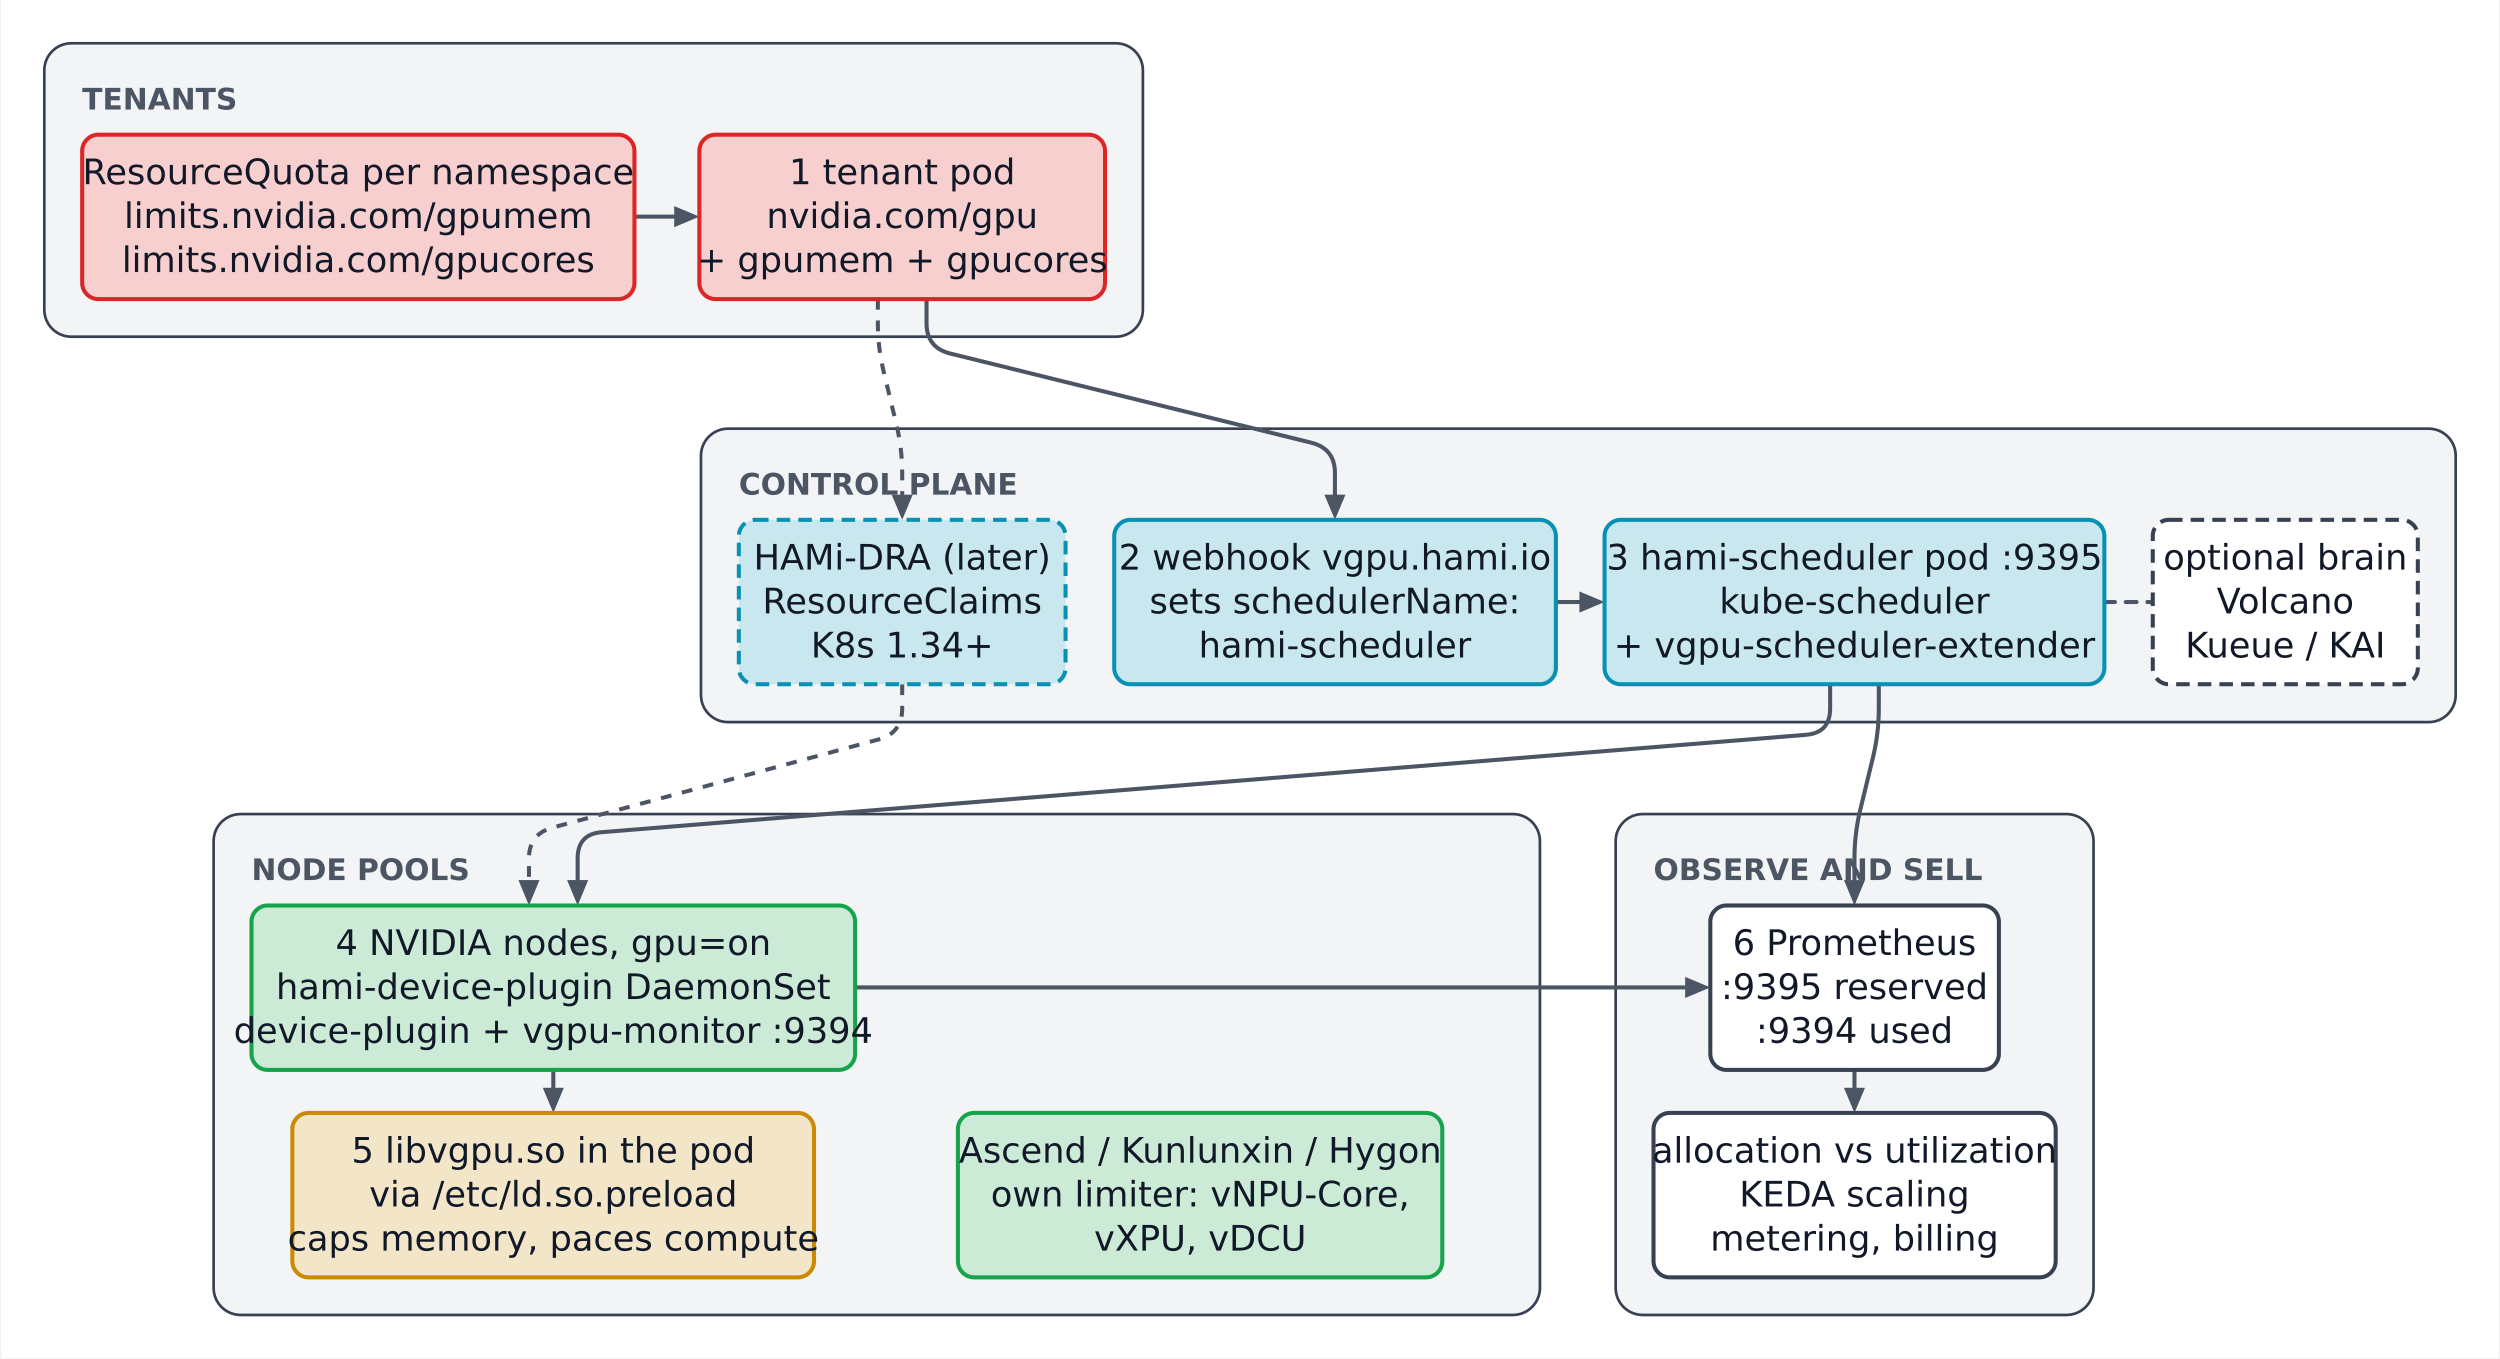
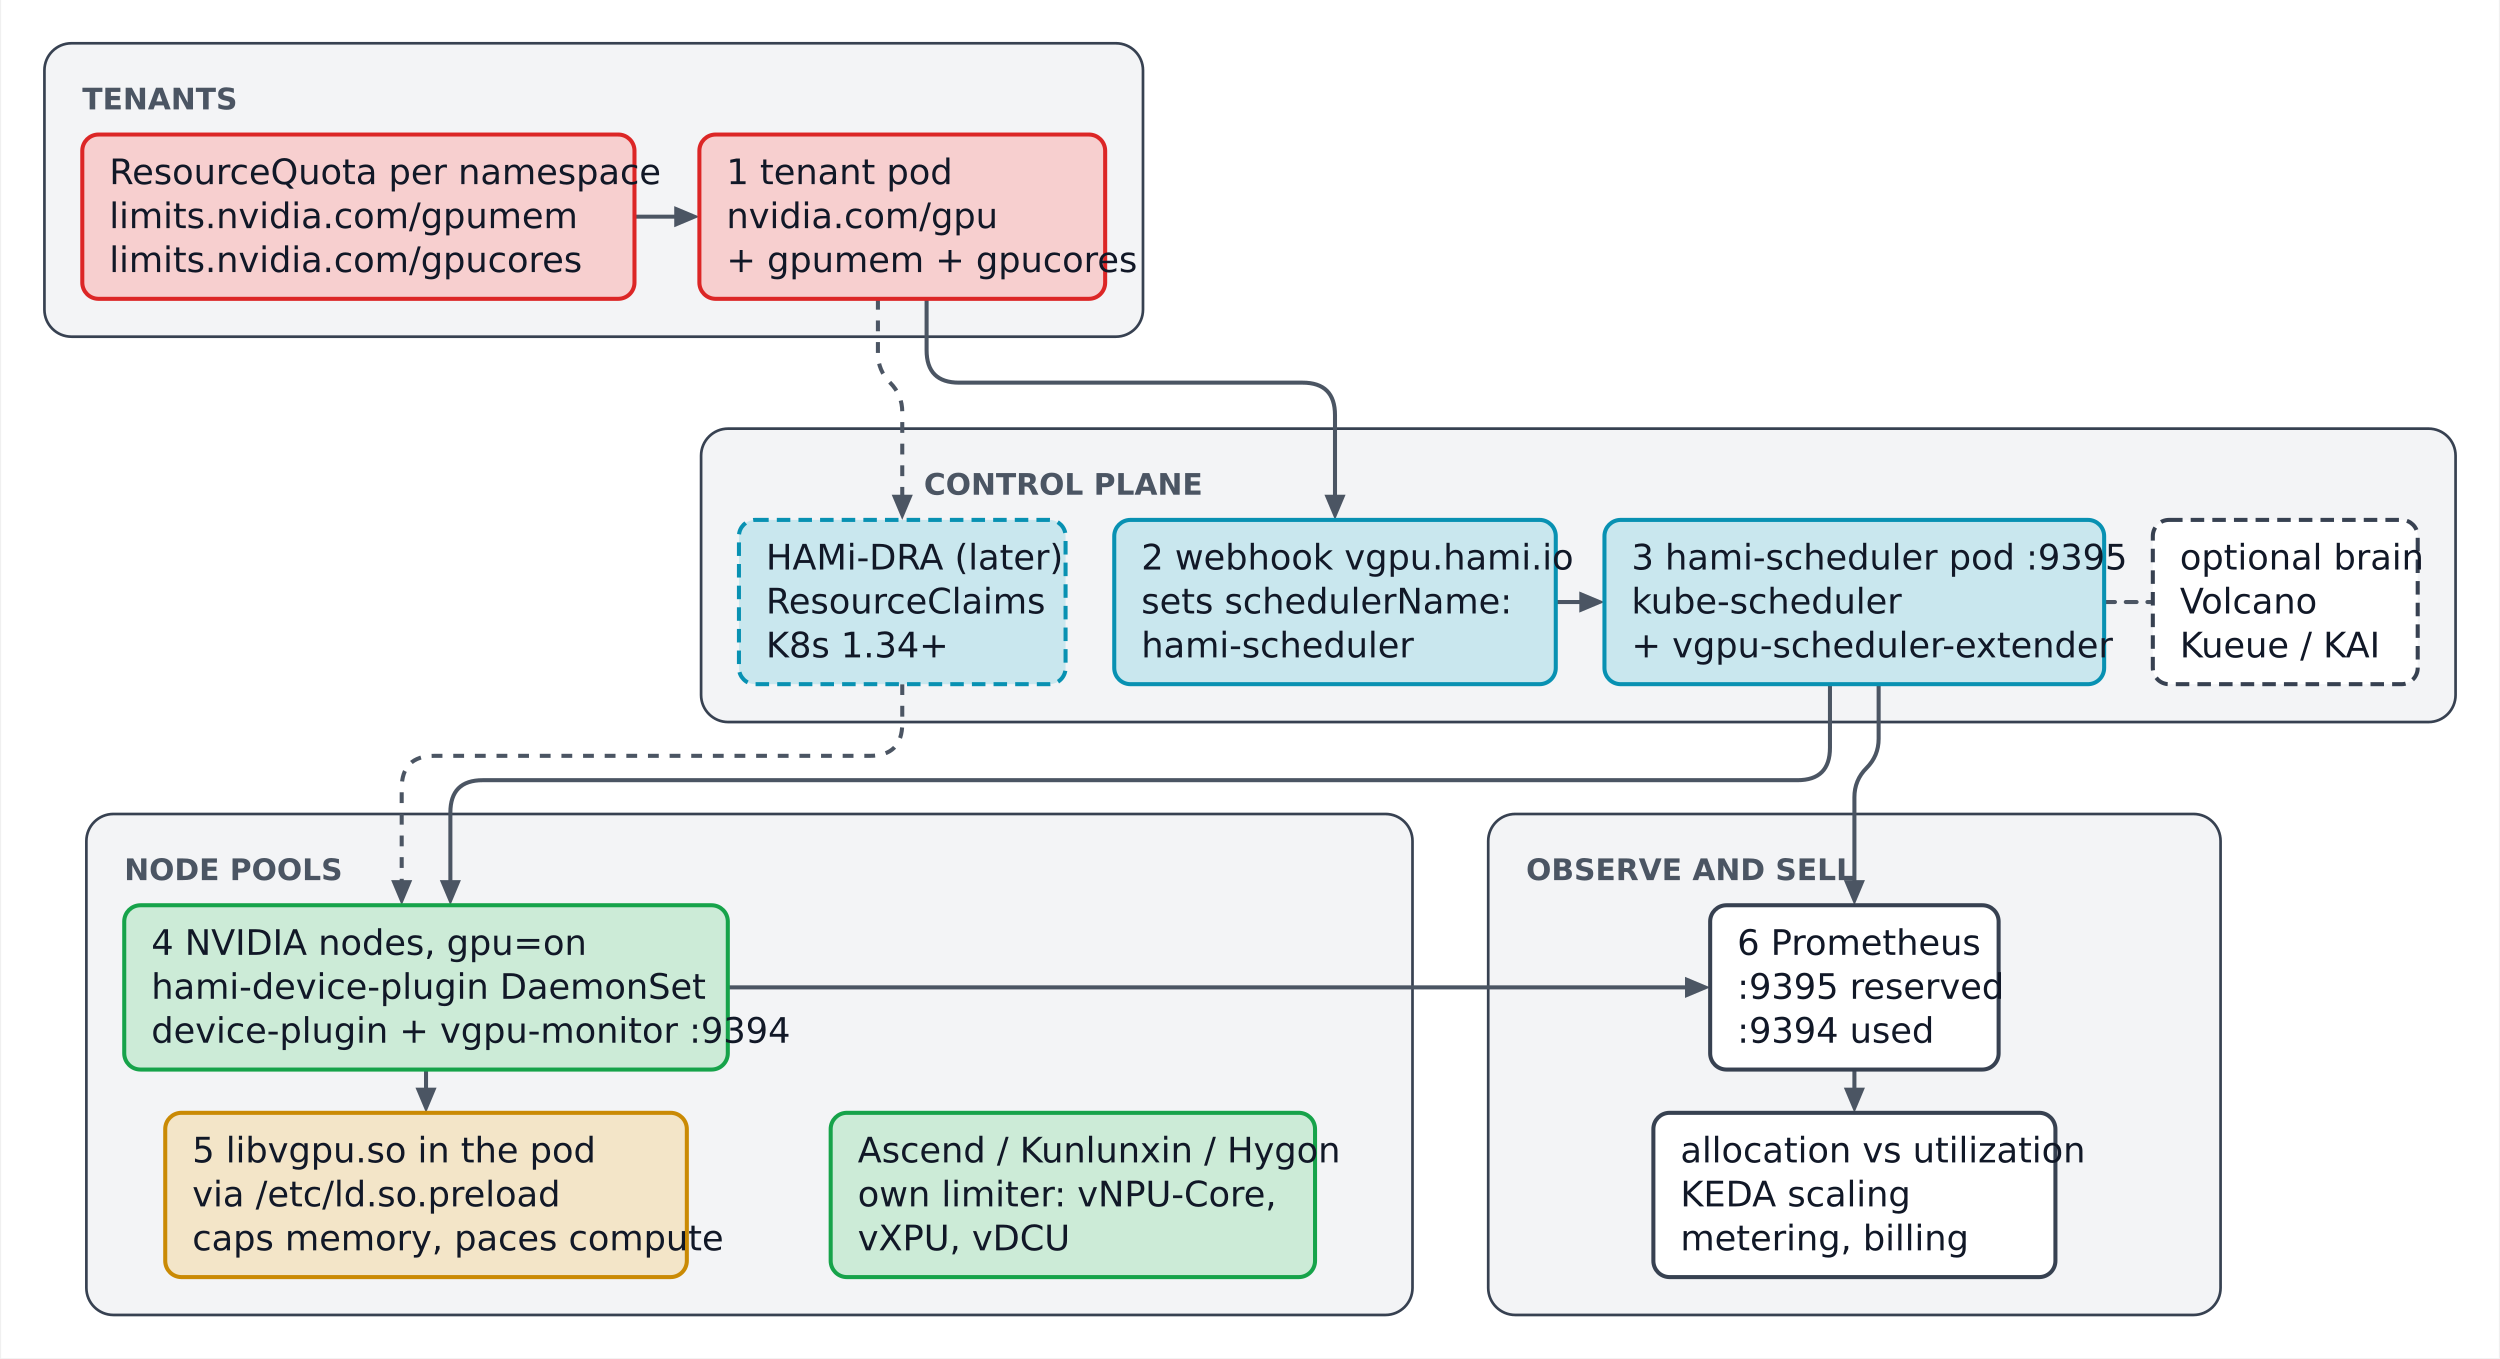
- <svg xmlns="http://www.w3.org/2000/svg" width="924" height="502" viewBox="0 0 923.6 502.2" class="nodal">
-   <rect width="100%" height="100%" fill="#ffffff" />
-   <g id="tenants" class="nodal-group">
-     <rect x="16.0" y="16.0" width="406.2" height="108.5" rx="10" fill="#f3f4f6" stroke="#374151" stroke-width="1" />
-     <text x="30.0" y="40.5" text-anchor="start" font-family="&quot;DejaVu Sans&quot;, sans-serif" font-size="11" font-weight="bold" font-style="normal" fill="#4b5563">TENANTS</text>
-   </g>
-   <g id="cp" class="nodal-group">
-     <rect x="258.8" y="158.5" width="648.8" height="108.5" rx="10" fill="#f3f4f6" stroke="#374151" stroke-width="1" />
-     <text x="272.8" y="182.9" text-anchor="start" font-family="&quot;DejaVu Sans&quot;, sans-serif" font-size="11" font-weight="bold" font-style="normal" fill="#4b5563">CONTROL PLANE</text>
-   </g>
-   <g id="lower" class="nodal-group bare">
-     <rect x="78.6" y="301.0" width="695.0" height="185.2" rx="10" fill="none" stroke="none" stroke-width="1" />
-     <g id="pools" class="nodal-group">
-       <rect x="78.6" y="301.0" width="490.4" height="185.2" rx="10" fill="#f3f4f6" stroke="#374151" stroke-width="1" />
-       <text x="92.6" y="325.4" text-anchor="start" font-family="&quot;DejaVu Sans&quot;, sans-serif" font-size="11" font-weight="bold" font-style="normal" fill="#4b5563">NODE POOLS</text>
+ <svg xmlns="http://www.w3.org/2000/svg" width="924" height="502" viewBox="0 0 923.6 502.25" class="nodal">
+   <rect x="0" y="0" width="923.6" height="502.25" fill="#ffffff" />
+   <g class="nodal-groups">
+     <g id="tenants" class="nodal-group">
+       <rect x="16" y="16" width="406.23" height="108.5" rx="10" fill="#f3f4f6" stroke="#374151" stroke-width="1" />
+       <text x="30" y="40.45" text-anchor="start" fill="#4b5563" font-family="&quot;DejaVu Sans&quot;, sans-serif" font-size="11" font-weight="bold" font-style="normal">TENANTS</text>
    </g>
-     <g id="obs" class="nodal-group">
-       <rect x="597.0" y="301.0" width="176.7" height="185.2" rx="10" fill="#f3f4f6" stroke="#374151" stroke-width="1" />
-       <text x="611.0" y="325.4" text-anchor="start" font-family="&quot;DejaVu Sans&quot;, sans-serif" font-size="11" font-weight="bold" font-style="normal" fill="#4b5563">OBSERVE AND SELL</text>
+     <g id="cp" class="nodal-group">
+       <rect x="258.82" y="158.5" width="648.78" height="108.5" rx="10" fill="#f3f4f6" stroke="#374151" stroke-width="1" />
+       <text x="341.21" y="182.95" text-anchor="start" fill="#4b5563" font-family="&quot;DejaVu Sans&quot;, sans-serif" font-size="11" font-weight="bold" font-style="normal">CONTROL PLANE</text>
+     </g>
+     <g id="lower" class="nodal-group bare">
+       <rect x="31.51" y="301" width="789.19" height="185.25" rx="10" fill="none" stroke="none" stroke-width="1" />
+       <g id="pools" class="nodal-group">
+         <rect x="31.51" y="301" width="490.38" height="185.25" rx="10" fill="#f3f4f6" stroke="#374151" stroke-width="1" />
+         <text x="45.51" y="325.45" text-anchor="start" fill="#4b5563" font-family="&quot;DejaVu Sans&quot;, sans-serif" font-size="11" font-weight="bold" font-style="normal">NODE POOLS</text>
+       </g>
+       <g id="obs" class="nodal-group">
+         <rect x="549.89" y="301" width="270.81" height="185.25" rx="10" fill="#f3f4f6" stroke="#374151" stroke-width="1" />
+         <text x="563.89" y="325.45" text-anchor="start" fill="#4b5563" font-family="&quot;DejaVu Sans&quot;, sans-serif" font-size="11" font-weight="bold" font-style="normal">OBSERVE AND SELL</text>
+       </g>
    </g>
  </g>
-   <g id="e0" class="nodal-edge">
-     <path d="M 234.2 80.1 L 249.8 80.1" fill="none" stroke="#4b5563" stroke-width="1.5" stroke-linecap="butt" stroke-linejoin="round" />
-     <polygon class="nodal-head" points="258.2,80.1 248.9,84.0 248.9,76.2" fill="#4b5563" />
+   <g class="nodal-edges">
+     <g id="e0" class="nodal-edge">
+       <path d="M 234.19 80.12 L 249.82 80.12" fill="none" stroke="#4b5563" stroke-linejoin="round" stroke-width="1.5" stroke-linecap="butt" class="nodal-line" />
+       <polygon points="258.19,80.12 248.89,84.03 248.89,76.22" fill="#4b5563" class="nodal-head" />
+     </g>
+     <g id="e1" class="nodal-edge">
+       <path d="M 342.21 110.5 L 342.21 129.5 Q 342.21 141.5 354.21 141.5 L 481.23 141.5 Q 493.23 141.5 493.23 153.5 L 493.23 183.88" fill="none" stroke="#4b5563" stroke-linejoin="round" stroke-width="1.5" stroke-linecap="butt" class="nodal-line" />
+       <polygon points="493.23,192.25 489.33,182.95 497.14,182.95" fill="#4b5563" class="nodal-head" />
+     </g>
+     <g id="e2" class="nodal-edge">
+       <path d="M 324.21 110.5 L 324.21 130.64 Q 324.21 137 328.71 141.5 L 328.71 141.5 Q 333.21 146 333.21 152.36 L 333.21 183.88" fill="none" stroke="#4b5563" stroke-linejoin="round" stroke-width="1.5" stroke-linecap="butt" stroke-dasharray="4 4" class="nodal-line" />
+       <polygon points="333.21,192.25 329.3,182.95 337.12,182.95" fill="#4b5563" class="nodal-head" />
+     </g>
+     <g id="e3" class="nodal-edge">
+       <path d="M 574.87 222.62 L 584.5 222.62" fill="none" stroke="#4b5563" stroke-linejoin="round" stroke-width="1.5" stroke-linecap="butt" class="nodal-line" />
+       <polygon points="592.87,222.62 583.57,226.53 583.57,218.72" fill="#4b5563" class="nodal-head" />
+     </g>
+     <g id="e4" class="nodal-edge">
+       <path d="M 777.65 222.62 L 795.65 222.62" fill="none" stroke="#4b5563" stroke-linejoin="round" stroke-width="1.5" stroke-linecap="round" stroke-dasharray="4 4" class="nodal-line" />
+     </g>
+     <g id="e5" class="nodal-edge">
+       <path d="M 676.26 253 L 676.26 276.5 Q 676.26 288.5 664.26 288.5 L 178.11 288.5 Q 166.11 288.5 166.11 300.5 L 166.11 326.38" fill="none" stroke="#4b5563" stroke-linejoin="round" stroke-width="1.5" stroke-linecap="butt" class="nodal-line" />
+       <polygon points="166.11,334.75 162.2,325.45 170.01,325.45" fill="#4b5563" class="nodal-head" />
+     </g>
+     <g id="e6" class="nodal-edge">
+       <path d="M 333.21 253 L 333.21 267.5 Q 333.21 279.5 321.21 279.5 L 160.11 279.5 Q 148.11 279.5 148.11 291.5 L 148.11 326.38" fill="none" stroke="#4b5563" stroke-linejoin="round" stroke-width="1.5" stroke-linecap="butt" stroke-dasharray="4 4" class="nodal-line" />
+       <polygon points="148.11,334.75 144.2,325.45 152.01,325.45" fill="#4b5563" class="nodal-head" />
+     </g>
+     <g id="e7" class="nodal-edge">
+       <path d="M 157.11 395.5 L 157.11 403.13" fill="none" stroke="#4b5563" stroke-linejoin="round" stroke-width="1.5" stroke-linecap="butt" class="nodal-line" />
+       <polygon points="157.11,411.5 153.2,402.2 161.01,402.2" fill="#4b5563" class="nodal-head" />
+     </g>
+     <g id="e8" class="nodal-edge">
+       <path d="M 268.7 365.12 L 623.59 365.12" fill="none" stroke="#4b5563" stroke-linejoin="round" stroke-width="1.5" stroke-linecap="butt" class="nodal-line" />
+       <polygon points="631.96,365.12 622.66,369.03 622.66,361.22" fill="#4b5563" class="nodal-head" />
+     </g>
+     <g id="e9" class="nodal-edge">
+       <path d="M 694.26 253 L 694.26 273.18 Q 694.26 279.52 689.78 284 L 689.78 284 Q 685.3 288.48 685.3 294.82 L 685.3 326.38" fill="none" stroke="#4b5563" stroke-linejoin="round" stroke-width="1.5" stroke-linecap="butt" class="nodal-line" />
+       <polygon points="685.3,334.75 681.39,325.45 689.2,325.45" fill="#4b5563" class="nodal-head" />
+     </g>
+     <g id="e10" class="nodal-edge">
+       <path d="M 685.3 395.5 L 685.3 403.13" fill="none" stroke="#4b5563" stroke-linejoin="round" stroke-width="1.5" stroke-linecap="butt" class="nodal-line" />
+       <polygon points="685.3,411.5 681.39,402.2 689.2,402.2" fill="#4b5563" class="nodal-head" />
+     </g>
  </g>
-   <g id="e1" class="nodal-edge">
-     <path d="M 342.2 110.5 L 342.2 119.5 Q 342.2 128.5 350.9 130.7 L 484.5 163.7 Q 493.2 165.9 493.2 174.9 L 493.2 183.9" fill="none" stroke="#4b5563" stroke-width="1.5" stroke-linecap="butt" stroke-linejoin="round" />
-     <polygon class="nodal-head" points="493.2,192.2 489.3,182.9 497.1,182.9" fill="#4b5563" />
-   </g>
-   <g id="e2" class="nodal-edge">
-     <path d="M 324.2 110.5 L 324.2 119.5 Q 324.2 128.5 326.3 137.2 L 331.1 157.1 Q 333.2 165.9 333.2 174.9 L 333.2 183.9" fill="none" stroke="#4b5563" stroke-width="1.5" stroke-linecap="butt" stroke-linejoin="round" stroke-dasharray="4 4" />
-     <polygon class="nodal-head" points="333.2,192.2 329.3,182.9 337.1,182.9" fill="#4b5563" />
-   </g>
-   <g id="e3" class="nodal-edge">
-     <path d="M 574.9 222.6 L 584.5 222.6" fill="none" stroke="#4b5563" stroke-width="1.5" stroke-linecap="butt" stroke-linejoin="round" />
-     <polygon class="nodal-head" points="592.9,222.6 583.6,226.5 583.6,218.7" fill="#4b5563" />
-   </g>
-   <g id="e4" class="nodal-edge">
-     <path d="M 777.6 222.6 L 795.6 222.6" fill="none" stroke="#4b5563" stroke-width="1.5" stroke-linecap="round" stroke-linejoin="round" stroke-dasharray="4 4" />
-   </g>
-   <g id="e5" class="nodal-edge">
-     <path d="M 676.3 253.0 L 676.3 262.0 Q 676.3 271.0 667.3 271.7 L 222.1 307.7 Q 213.2 308.4 213.2 317.4 L 213.2 326.4" fill="none" stroke="#4b5563" stroke-width="1.5" stroke-linecap="butt" stroke-linejoin="round" />
-     <polygon class="nodal-head" points="213.2,334.8 209.3,325.4 217.1,325.4" fill="#4b5563" />
-   </g>
-   <g id="e6" class="nodal-edge">
-     <path d="M 333.2 253.0 L 333.2 262.0 Q 333.2 271.0 324.5 273.4 L 203.9 306.0 Q 195.2 308.4 195.2 317.4 L 195.2 326.4" fill="none" stroke="#4b5563" stroke-width="1.5" stroke-linecap="butt" stroke-linejoin="round" stroke-dasharray="4 4" />
-     <polygon class="nodal-head" points="195.2,334.8 191.3,325.4 199.1,325.4" fill="#4b5563" />
-   </g>
-   <g id="e7" class="nodal-edge">
-     <path d="M 204.2 395.5 L 204.2 403.1" fill="none" stroke="#4b5563" stroke-width="1.5" stroke-linecap="butt" stroke-linejoin="round" />
-     <polygon class="nodal-head" points="204.2,411.5 200.3,402.2 208.1,402.2" fill="#4b5563" />
-   </g>
-   <g id="e8" class="nodal-edge">
-     <path d="M 315.8 365.1 L 324.8 365.1 Q 333.8 365.1 342.8 365.1 L 596.6 365.1 Q 605.6 365.1 614.6 365.1 L 623.6 365.1" fill="none" stroke="#4b5563" stroke-width="1.5" stroke-linecap="butt" stroke-linejoin="round" />
-     <polygon class="nodal-head" points="632.0,365.1 622.7,369.0 622.7,361.2" fill="#4b5563" />
-   </g>
-   <g id="e9" class="nodal-edge">
-     <path d="M 694.3 253.0 L 694.3 262.0 Q 694.3 271.0 692.2 279.8 L 687.4 299.6 Q 685.3 308.4 685.3 317.4 L 685.3 326.4" fill="none" stroke="#4b5563" stroke-width="1.5" stroke-linecap="butt" stroke-linejoin="round" />
-     <polygon class="nodal-head" points="685.3,334.8 681.4,325.4 689.2,325.4" fill="#4b5563" />
-   </g>
-   <g id="e10" class="nodal-edge">
-     <path d="M 685.3 395.5 L 685.3 403.1" fill="none" stroke="#4b5563" stroke-width="1.5" stroke-linecap="butt" stroke-linejoin="round" />
-     <polygon class="nodal-head" points="685.3,411.5 681.4,402.2 689.2,402.2" fill="#4b5563" />
-   </g>
-   <g id="ns" class="nodal-node red">
-     <rect x="30.0" y="49.8" width="204.2" height="60.8" rx="6" fill="#f7cfcf" stroke="#dc2626" stroke-width="1.5" />
-     <text x="132.1" y="68.1" text-anchor="middle" font-family="&quot;DejaVu Sans&quot;, sans-serif" font-size="13" font-weight="normal" font-style="normal" fill="#111827">ResourceQuota per namespace</text>
-     <text x="132.1" y="84.3" text-anchor="middle" font-family="&quot;DejaVu Sans&quot;, sans-serif" font-size="13" font-weight="normal" font-style="normal" fill="#111827">limits.nvidia.com/gpumem</text>
-     <text x="132.1" y="100.6" text-anchor="middle" font-family="&quot;DejaVu Sans&quot;, sans-serif" font-size="13" font-weight="normal" font-style="normal" fill="#111827">limits.nvidia.com/gpucores</text>
-   </g>
-   <g id="pod" class="nodal-node red">
-     <rect x="258.2" y="49.8" width="150.0" height="60.8" rx="6" fill="#f7cfcf" stroke="#dc2626" stroke-width="1.5" />
-     <text x="333.2" y="68.1" text-anchor="middle" font-family="&quot;DejaVu Sans&quot;, sans-serif" font-size="13" font-weight="normal" font-style="normal" fill="#111827">1  tenant pod</text>
-     <text x="333.2" y="84.3" text-anchor="middle" font-family="&quot;DejaVu Sans&quot;, sans-serif" font-size="13" font-weight="normal" font-style="normal" fill="#111827">nvidia.com/gpu</text>
-     <text x="333.2" y="100.6" text-anchor="middle" font-family="&quot;DejaVu Sans&quot;, sans-serif" font-size="13" font-weight="normal" font-style="normal" fill="#111827">+ gpumem + gpucores</text>
-   </g>
-   <g id="dra" class="nodal-node cyan">
-     <rect x="272.8" y="192.2" width="120.8" height="60.8" rx="6" fill="#c9e7ee" stroke="#0891b2" stroke-width="1.5" stroke-dasharray="5,3" />
-     <text x="333.2" y="210.6" text-anchor="middle" font-family="&quot;DejaVu Sans&quot;, sans-serif" font-size="13" font-weight="normal" font-style="normal" fill="#111827">HAMi-DRA (later)</text>
-     <text x="333.2" y="226.8" text-anchor="middle" font-family="&quot;DejaVu Sans&quot;, sans-serif" font-size="13" font-weight="normal" font-style="normal" fill="#111827">ResourceClaims</text>
-     <text x="333.2" y="243.1" text-anchor="middle" font-family="&quot;DejaVu Sans&quot;, sans-serif" font-size="13" font-weight="normal" font-style="normal" fill="#111827">K8s 1.34+</text>
-   </g>
-   <g id="wh" class="nodal-node cyan">
-     <rect x="411.6" y="192.2" width="163.3" height="60.8" rx="6" fill="#c9e7ee" stroke="#0891b2" stroke-width="1.5" />
-     <text x="493.2" y="210.6" text-anchor="middle" font-family="&quot;DejaVu Sans&quot;, sans-serif" font-size="13" font-weight="normal" font-style="normal" fill="#111827">2  webhook vgpu.hami.io</text>
-     <text x="493.2" y="226.8" text-anchor="middle" font-family="&quot;DejaVu Sans&quot;, sans-serif" font-size="13" font-weight="normal" font-style="normal" fill="#111827">sets schedulerName:</text>
-     <text x="493.2" y="243.1" text-anchor="middle" font-family="&quot;DejaVu Sans&quot;, sans-serif" font-size="13" font-weight="normal" font-style="normal" fill="#111827">hami-scheduler</text>
-   </g>
-   <g id="sch" class="nodal-node cyan">
-     <rect x="592.9" y="192.2" width="184.8" height="60.8" rx="6" fill="#c9e7ee" stroke="#0891b2" stroke-width="1.5" />
-     <text x="685.3" y="210.6" text-anchor="middle" font-family="&quot;DejaVu Sans&quot;, sans-serif" font-size="13" font-weight="normal" font-style="normal" fill="#111827">3  hami-scheduler pod :9395</text>
-     <text x="685.3" y="226.8" text-anchor="middle" font-family="&quot;DejaVu Sans&quot;, sans-serif" font-size="13" font-weight="normal" font-style="normal" fill="#111827">kube-scheduler</text>
-     <text x="685.3" y="243.1" text-anchor="middle" font-family="&quot;DejaVu Sans&quot;, sans-serif" font-size="13" font-weight="normal" font-style="normal" fill="#111827">+ vgpu-scheduler-extender</text>
-   </g>
-   <g id="bs" class="nodal-node">
-     <rect x="795.6" y="192.2" width="98.0" height="60.8" rx="6" fill="#ffffff" stroke="#374151" stroke-width="1.5" stroke-dasharray="5,3" />
-     <text x="844.6" y="210.6" text-anchor="middle" font-family="&quot;DejaVu Sans&quot;, sans-serif" font-size="13" font-weight="normal" font-style="normal" fill="#111827">optional brain</text>
-     <text x="844.6" y="226.8" text-anchor="middle" font-family="&quot;DejaVu Sans&quot;, sans-serif" font-size="13" font-weight="normal" font-style="normal" fill="#111827">Volcano</text>
-     <text x="844.6" y="243.1" text-anchor="middle" font-family="&quot;DejaVu Sans&quot;, sans-serif" font-size="13" font-weight="normal" font-style="normal" fill="#111827">Kueue / KAI</text>
-   </g>
-   <g id="nv" class="nodal-node green">
-     <rect x="92.6" y="334.8" width="223.2" height="60.8" rx="6" fill="#ccebd7" stroke="#16a34a" stroke-width="1.5" />
-     <text x="204.2" y="353.1" text-anchor="middle" font-family="&quot;DejaVu Sans&quot;, sans-serif" font-size="13" font-weight="normal" font-style="normal" fill="#111827">4  NVIDIA nodes, gpu=on</text>
-     <text x="204.2" y="369.4" text-anchor="middle" font-family="&quot;DejaVu Sans&quot;, sans-serif" font-size="13" font-weight="normal" font-style="normal" fill="#111827">hami-device-plugin DaemonSet</text>
-     <text x="204.2" y="385.6" text-anchor="middle" font-family="&quot;DejaVu Sans&quot;, sans-serif" font-size="13" font-weight="normal" font-style="normal" fill="#111827">device-plugin + vgpu-monitor :9394</text>
-   </g>
-   <g id="core" class="nodal-node yellow">
-     <rect x="107.7" y="411.5" width="192.9" height="60.8" rx="6" fill="#f3e5c8" stroke="#ca8a04" stroke-width="1.5" />
-     <text x="204.2" y="429.9" text-anchor="middle" font-family="&quot;DejaVu Sans&quot;, sans-serif" font-size="13" font-weight="normal" font-style="normal" fill="#111827">5  libvgpu.so in the pod</text>
-     <text x="204.2" y="446.1" text-anchor="middle" font-family="&quot;DejaVu Sans&quot;, sans-serif" font-size="13" font-weight="normal" font-style="normal" fill="#111827">via /etc/ld.so.preload</text>
-     <text x="204.2" y="462.4" text-anchor="middle" font-family="&quot;DejaVu Sans&quot;, sans-serif" font-size="13" font-weight="normal" font-style="normal" fill="#111827">caps memory, paces compute</text>
-   </g>
-   <g id="oth" class="nodal-node green">
-     <rect x="353.8" y="411.5" width="179.1" height="60.8" rx="6" fill="#ccebd7" stroke="#16a34a" stroke-width="1.5" />
-     <text x="443.4" y="429.9" text-anchor="middle" font-family="&quot;DejaVu Sans&quot;, sans-serif" font-size="13" font-weight="normal" font-style="normal" fill="#111827">Ascend / Kunlunxin / Hygon</text>
-     <text x="443.4" y="446.1" text-anchor="middle" font-family="&quot;DejaVu Sans&quot;, sans-serif" font-size="13" font-weight="normal" font-style="normal" fill="#111827">own limiter: vNPU-Core,</text>
-     <text x="443.4" y="462.4" text-anchor="middle" font-family="&quot;DejaVu Sans&quot;, sans-serif" font-size="13" font-weight="normal" font-style="normal" fill="#111827">vXPU, vDCU</text>
-   </g>
-   <g id="prom" class="nodal-node">
-     <rect x="632.0" y="334.8" width="106.7" height="60.8" rx="6" fill="#ffffff" stroke="#374151" stroke-width="1.5" />
-     <text x="685.3" y="353.1" text-anchor="middle" font-family="&quot;DejaVu Sans&quot;, sans-serif" font-size="13" font-weight="normal" font-style="normal" fill="#111827">6  Prometheus</text>
-     <text x="685.3" y="369.4" text-anchor="middle" font-family="&quot;DejaVu Sans&quot;, sans-serif" font-size="13" font-weight="normal" font-style="normal" fill="#111827">:9395 reserved</text>
-     <text x="685.3" y="385.6" text-anchor="middle" font-family="&quot;DejaVu Sans&quot;, sans-serif" font-size="13" font-weight="normal" font-style="normal" fill="#111827">:9394 used</text>
-   </g>
-   <g id="out" class="nodal-node">
-     <rect x="611.0" y="411.5" width="148.7" height="60.8" rx="6" fill="#ffffff" stroke="#374151" stroke-width="1.5" />
-     <text x="685.3" y="429.9" text-anchor="middle" font-family="&quot;DejaVu Sans&quot;, sans-serif" font-size="13" font-weight="normal" font-style="normal" fill="#111827">allocation vs utilization</text>
-     <text x="685.3" y="446.1" text-anchor="middle" font-family="&quot;DejaVu Sans&quot;, sans-serif" font-size="13" font-weight="normal" font-style="normal" fill="#111827">KEDA scaling</text>
-     <text x="685.3" y="462.4" text-anchor="middle" font-family="&quot;DejaVu Sans&quot;, sans-serif" font-size="13" font-weight="normal" font-style="normal" fill="#111827">metering, billing</text>
+   <g class="nodal-nodes">
+     <g id="ns" class="nodal-node red">
+       <rect x="30" y="49.75" width="204.19" height="60.75" rx="6" fill="#f7cfcf" stroke="#dc2626" stroke-width="1.5" />
+       <text x="40" y="68.1" text-anchor="start" fill="#111827" font-family="&quot;DejaVu Sans&quot;, sans-serif" font-size="13" font-weight="normal" font-style="normal">ResourceQuota per namespace</text>
+       <text x="40" y="84.35" text-anchor="start" fill="#111827" font-family="&quot;DejaVu Sans&quot;, sans-serif" font-size="13" font-weight="normal" font-style="normal">limits.nvidia.com/gpumem</text>
+       <text x="40" y="100.6" text-anchor="start" fill="#111827" font-family="&quot;DejaVu Sans&quot;, sans-serif" font-size="13" font-weight="normal" font-style="normal">limits.nvidia.com/gpucores</text>
+     </g>
+     <g id="pod" class="nodal-node red">
+       <rect x="258.19" y="49.75" width="150.05" height="60.75" rx="6" fill="#f7cfcf" stroke="#dc2626" stroke-width="1.5" />
+       <text x="268.19" y="68.1" text-anchor="start" fill="#111827" font-family="&quot;DejaVu Sans&quot;, sans-serif" font-size="13" font-weight="normal" font-style="normal">1  tenant pod</text>
+       <text x="268.19" y="84.35" text-anchor="start" fill="#111827" font-family="&quot;DejaVu Sans&quot;, sans-serif" font-size="13" font-weight="normal" font-style="normal">nvidia.com/gpu</text>
+       <text x="268.19" y="100.6" text-anchor="start" fill="#111827" font-family="&quot;DejaVu Sans&quot;, sans-serif" font-size="13" font-weight="normal" font-style="normal">+ gpumem + gpucores</text>
+     </g>
+     <g id="dra" class="nodal-node cyan">
+       <rect x="272.82" y="192.25" width="120.78" height="60.75" rx="6" fill="#c9e7ee" stroke="#0891b2" stroke-width="1.5" stroke-dasharray="5,3" />
+       <text x="282.82" y="210.6" text-anchor="start" fill="#111827" font-family="&quot;DejaVu Sans&quot;, sans-serif" font-size="13" font-weight="normal" font-style="normal">HAMi-DRA (later)</text>
+       <text x="282.82" y="226.85" text-anchor="start" fill="#111827" font-family="&quot;DejaVu Sans&quot;, sans-serif" font-size="13" font-weight="normal" font-style="normal">ResourceClaims</text>
+       <text x="282.82" y="243.1" text-anchor="start" fill="#111827" font-family="&quot;DejaVu Sans&quot;, sans-serif" font-size="13" font-weight="normal" font-style="normal">K8s 1.34+</text>
+     </g>
+     <g id="wh" class="nodal-node cyan">
+       <rect x="411.6" y="192.25" width="163.27" height="60.75" rx="6" fill="#c9e7ee" stroke="#0891b2" stroke-width="1.5" />
+       <text x="421.6" y="210.6" text-anchor="start" fill="#111827" font-family="&quot;DejaVu Sans&quot;, sans-serif" font-size="13" font-weight="normal" font-style="normal">2  webhook vgpu.hami.io</text>
+       <text x="421.6" y="226.85" text-anchor="start" fill="#111827" font-family="&quot;DejaVu Sans&quot;, sans-serif" font-size="13" font-weight="normal" font-style="normal">sets schedulerName:</text>
+       <text x="421.6" y="243.1" text-anchor="start" fill="#111827" font-family="&quot;DejaVu Sans&quot;, sans-serif" font-size="13" font-weight="normal" font-style="normal">hami-scheduler</text>
+     </g>
+     <g id="sch" class="nodal-node cyan">
+       <rect x="592.87" y="192.25" width="184.78" height="60.75" rx="6" fill="#c9e7ee" stroke="#0891b2" stroke-width="1.5" />
+       <text x="602.87" y="210.6" text-anchor="start" fill="#111827" font-family="&quot;DejaVu Sans&quot;, sans-serif" font-size="13" font-weight="normal" font-style="normal">3  hami-scheduler pod :9395</text>
+       <text x="602.87" y="226.85" text-anchor="start" fill="#111827" font-family="&quot;DejaVu Sans&quot;, sans-serif" font-size="13" font-weight="normal" font-style="normal">kube-scheduler</text>
+       <text x="602.87" y="243.1" text-anchor="start" fill="#111827" font-family="&quot;DejaVu Sans&quot;, sans-serif" font-size="13" font-weight="normal" font-style="normal">+ vgpu-scheduler-extender</text>
+     </g>
+     <g id="bs" class="nodal-node">
+       <rect x="795.65" y="192.25" width="97.95" height="60.75" rx="6" fill="#ffffff" stroke="#374151" stroke-width="1.5" stroke-dasharray="5,3" />
+       <text x="805.65" y="210.6" text-anchor="start" fill="#111827" font-family="&quot;DejaVu Sans&quot;, sans-serif" font-size="13" font-weight="normal" font-style="normal">optional brain</text>
+       <text x="805.65" y="226.85" text-anchor="start" fill="#111827" font-family="&quot;DejaVu Sans&quot;, sans-serif" font-size="13" font-weight="normal" font-style="normal">Volcano</text>
+       <text x="805.65" y="243.1" text-anchor="start" fill="#111827" font-family="&quot;DejaVu Sans&quot;, sans-serif" font-size="13" font-weight="normal" font-style="normal">Kueue / KAI</text>
+     </g>
+     <g id="nv" class="nodal-node green">
+       <rect x="45.51" y="334.75" width="223.19" height="60.75" rx="6" fill="#ccebd7" stroke="#16a34a" stroke-width="1.5" />
+       <text x="55.51" y="353.1" text-anchor="start" fill="#111827" font-family="&quot;DejaVu Sans&quot;, sans-serif" font-size="13" font-weight="normal" font-style="normal">4  NVIDIA nodes, gpu=on</text>
+       <text x="55.51" y="369.35" text-anchor="start" fill="#111827" font-family="&quot;DejaVu Sans&quot;, sans-serif" font-size="13" font-weight="normal" font-style="normal">hami-device-plugin DaemonSet</text>
+       <text x="55.51" y="385.6" text-anchor="start" fill="#111827" font-family="&quot;DejaVu Sans&quot;, sans-serif" font-size="13" font-weight="normal" font-style="normal">device-plugin + vgpu-monitor :9394</text>
+     </g>
+     <g id="core" class="nodal-node yellow">
+       <rect x="60.67" y="411.5" width="192.88" height="60.75" rx="6" fill="#f3e5c8" stroke="#ca8a04" stroke-width="1.5" />
+       <text x="70.67" y="429.85" text-anchor="start" fill="#111827" font-family="&quot;DejaVu Sans&quot;, sans-serif" font-size="13" font-weight="normal" font-style="normal">5  libvgpu.so in the pod</text>
+       <text x="70.67" y="446.1" text-anchor="start" fill="#111827" font-family="&quot;DejaVu Sans&quot;, sans-serif" font-size="13" font-weight="normal" font-style="normal">via /etc/ld.so.preload</text>
+       <text x="70.67" y="462.35" text-anchor="start" fill="#111827" font-family="&quot;DejaVu Sans&quot;, sans-serif" font-size="13" font-weight="normal" font-style="normal">caps memory, paces compute</text>
+     </g>
+     <g id="oth" class="nodal-node green">
+       <rect x="306.74" y="411.5" width="179.11" height="60.75" rx="6" fill="#ccebd7" stroke="#16a34a" stroke-width="1.5" />
+       <text x="316.74" y="429.85" text-anchor="start" fill="#111827" font-family="&quot;DejaVu Sans&quot;, sans-serif" font-size="13" font-weight="normal" font-style="normal">Ascend / Kunlunxin / Hygon</text>
+       <text x="316.74" y="446.1" text-anchor="start" fill="#111827" font-family="&quot;DejaVu Sans&quot;, sans-serif" font-size="13" font-weight="normal" font-style="normal">own limiter: vNPU-Core,</text>
+       <text x="316.74" y="462.35" text-anchor="start" fill="#111827" font-family="&quot;DejaVu Sans&quot;, sans-serif" font-size="13" font-weight="normal" font-style="normal">vXPU, vDCU</text>
+     </g>
+     <g id="prom" class="nodal-node">
+       <rect x="631.96" y="334.75" width="106.67" height="60.75" rx="6" fill="#ffffff" stroke="#374151" stroke-width="1.5" />
+       <text x="641.96" y="353.1" text-anchor="start" fill="#111827" font-family="&quot;DejaVu Sans&quot;, sans-serif" font-size="13" font-weight="normal" font-style="normal">6  Prometheus</text>
+       <text x="641.96" y="369.35" text-anchor="start" fill="#111827" font-family="&quot;DejaVu Sans&quot;, sans-serif" font-size="13" font-weight="normal" font-style="normal">:9395 reserved</text>
+       <text x="641.96" y="385.6" text-anchor="start" fill="#111827" font-family="&quot;DejaVu Sans&quot;, sans-serif" font-size="13" font-weight="normal" font-style="normal">:9394 used</text>
+     </g>
+     <g id="out" class="nodal-node">
+       <rect x="610.96" y="411.5" width="148.67" height="60.75" rx="6" fill="#ffffff" stroke="#374151" stroke-width="1.5" />
+       <text x="620.96" y="429.85" text-anchor="start" fill="#111827" font-family="&quot;DejaVu Sans&quot;, sans-serif" font-size="13" font-weight="normal" font-style="normal">allocation vs utilization</text>
+       <text x="620.96" y="446.1" text-anchor="start" fill="#111827" font-family="&quot;DejaVu Sans&quot;, sans-serif" font-size="13" font-weight="normal" font-style="normal">KEDA scaling</text>
+       <text x="620.96" y="462.35" text-anchor="start" fill="#111827" font-family="&quot;DejaVu Sans&quot;, sans-serif" font-size="13" font-weight="normal" font-style="normal">metering, billing</text>
+     </g>
  </g>
</svg>
